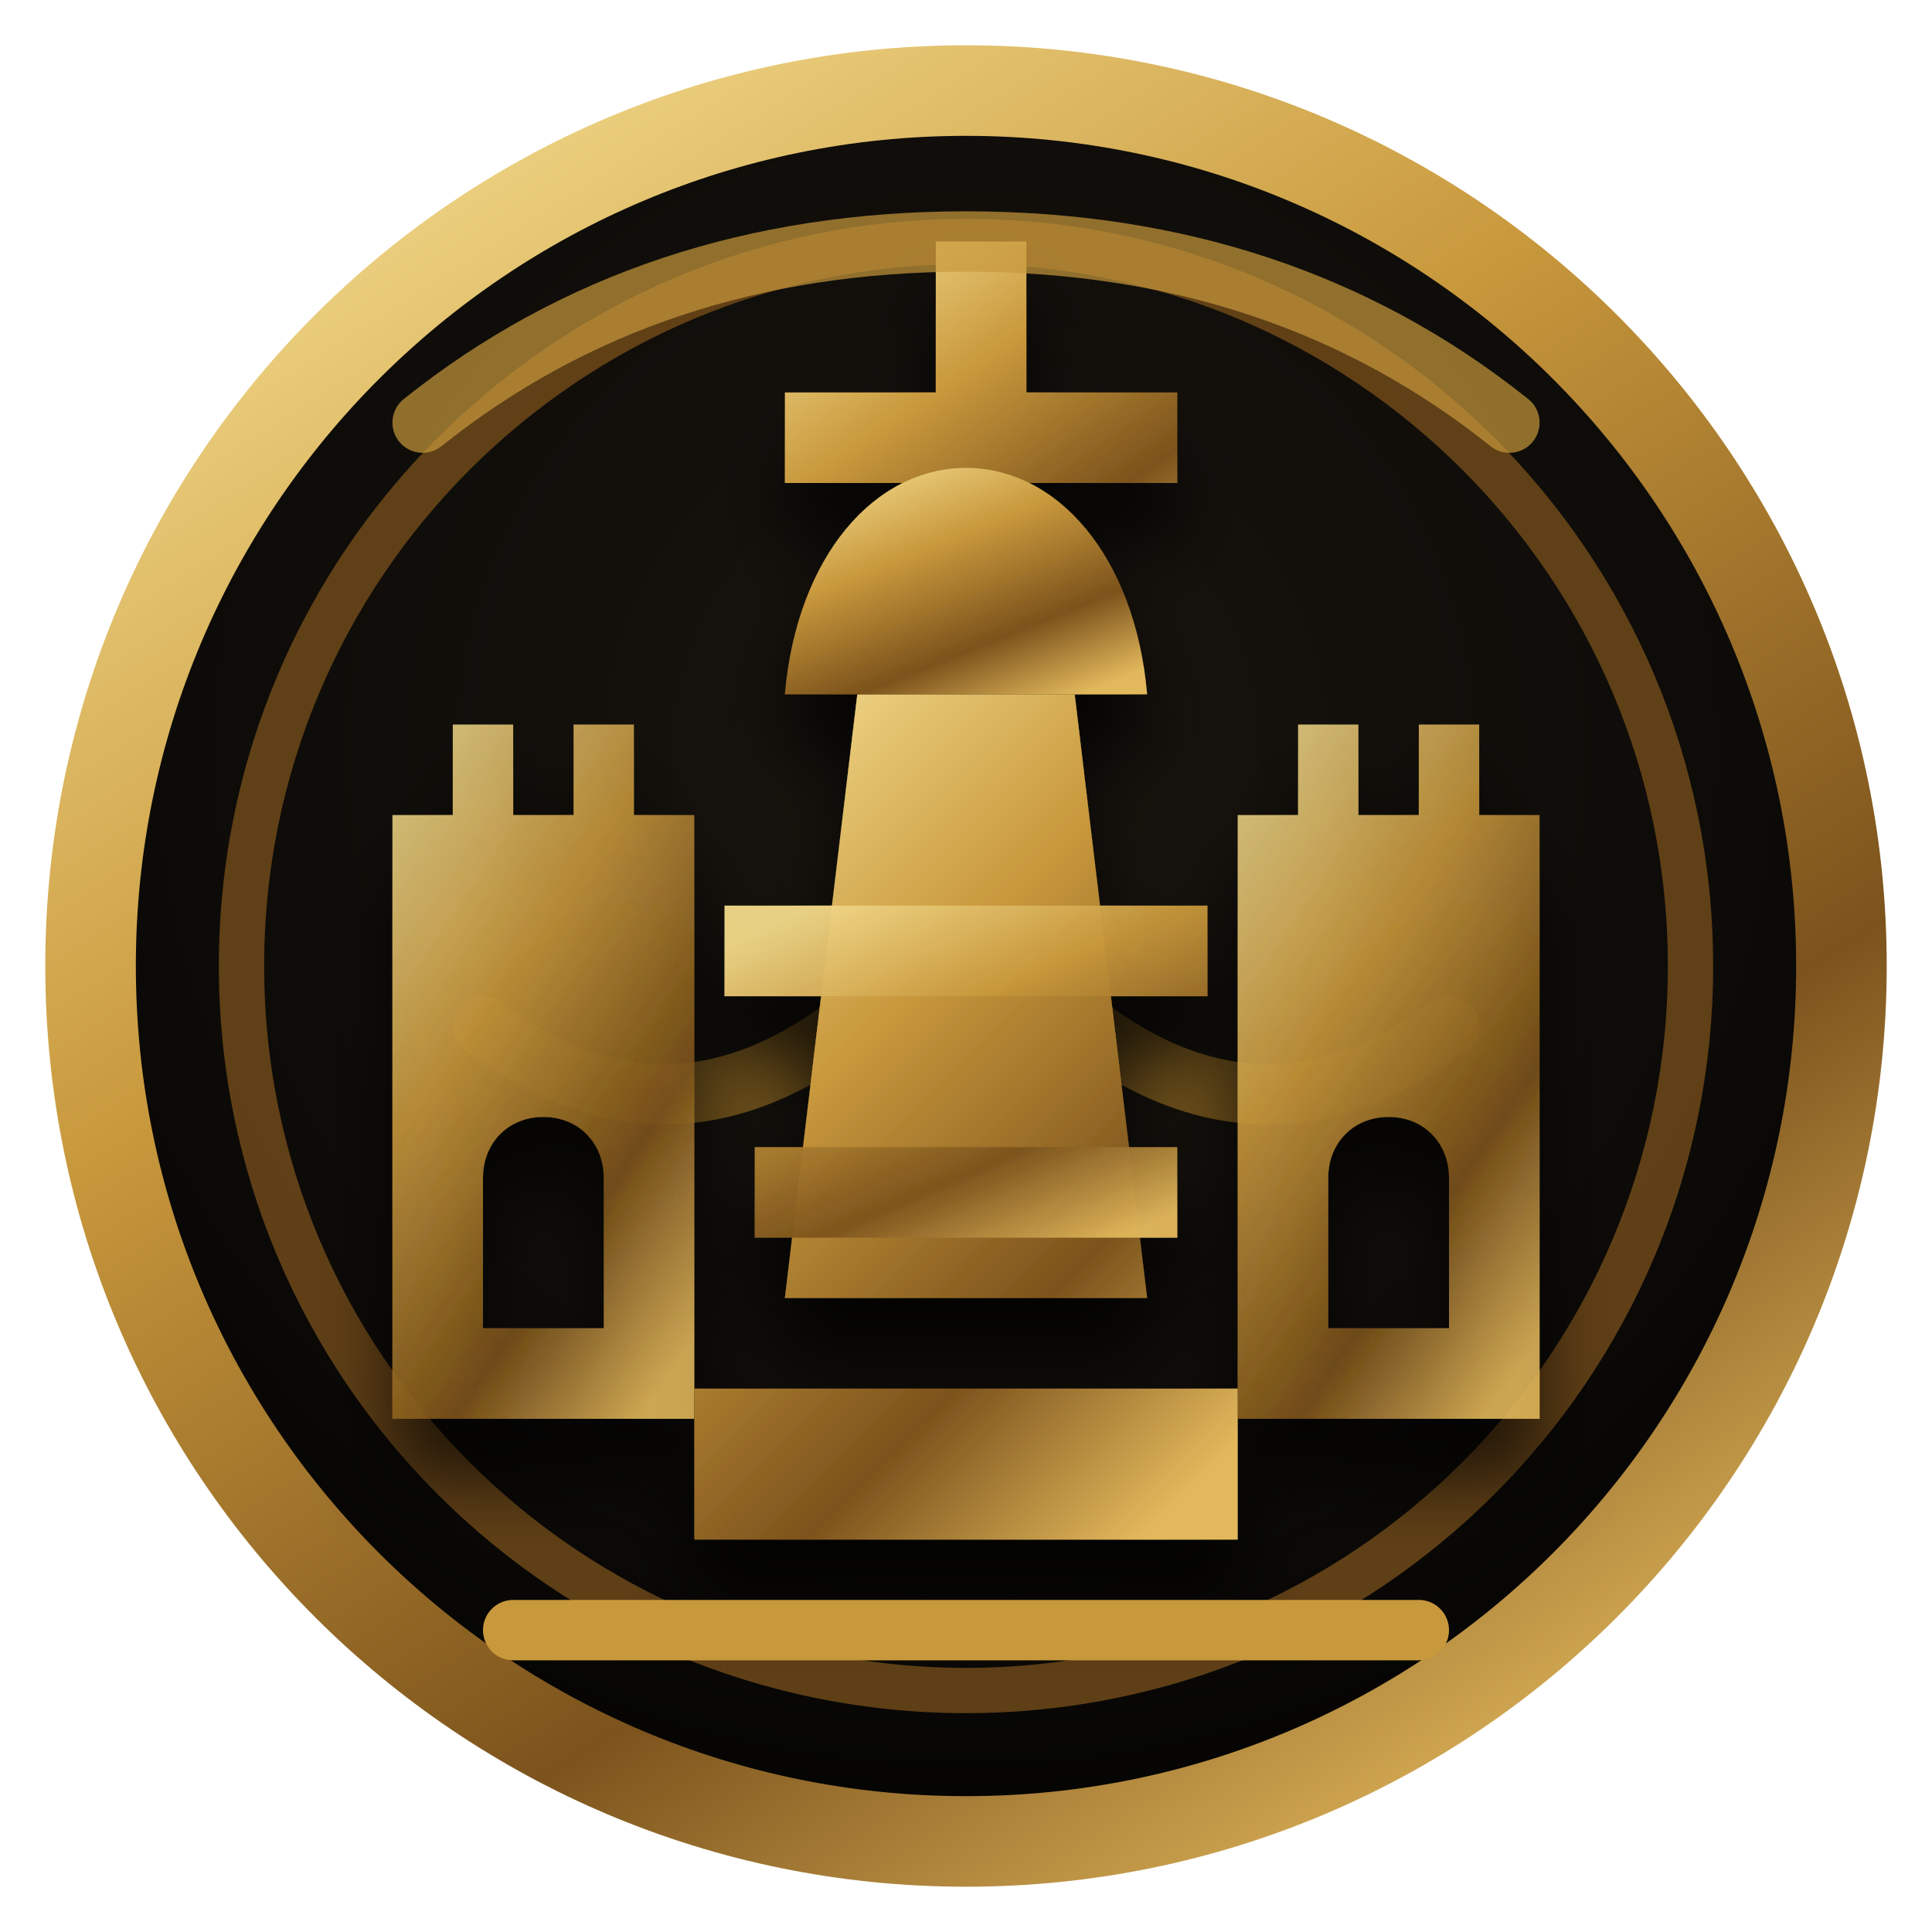
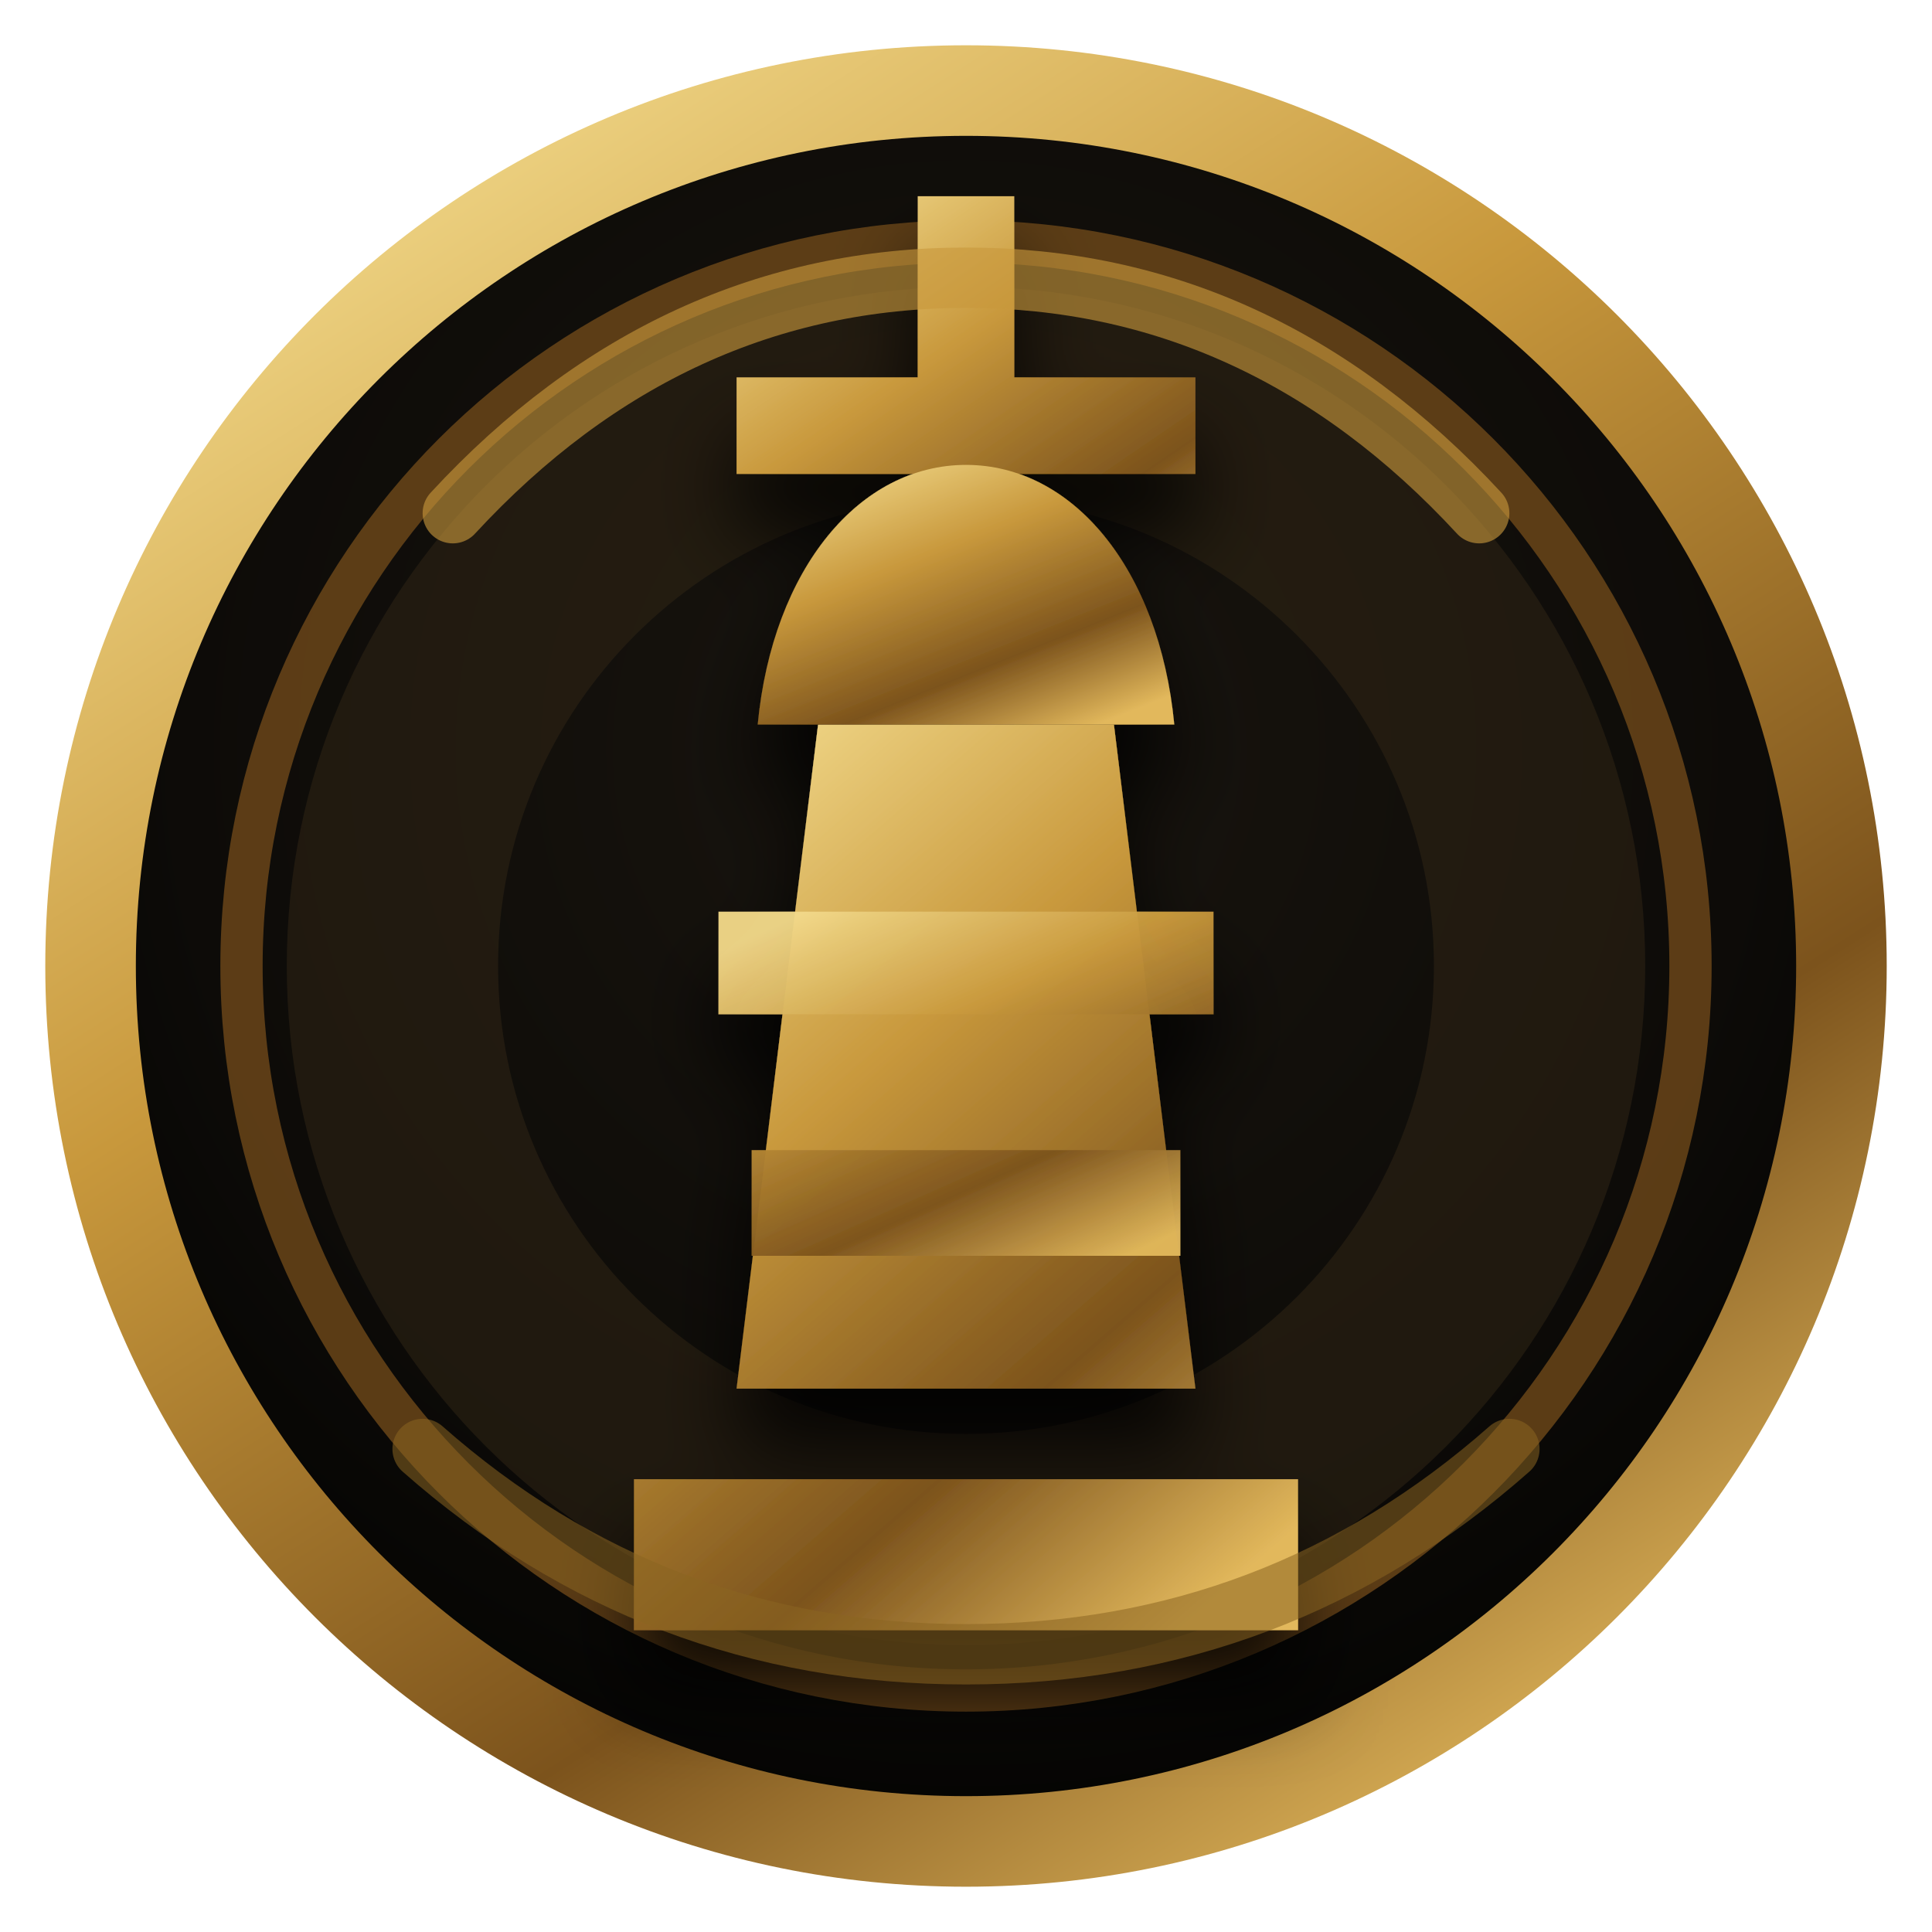
<svg xmlns="http://www.w3.org/2000/svg" viewBox="0 0 64 64">
  <defs>
    <radialGradient id="stone" cx="50%" cy="38%" r="62%">
      <stop offset="0" stop-color="#19150f" />
      <stop offset=".7" stop-color="#0d0b08" />
      <stop offset="1" stop-color="#030302" />
    </radialGradient>
    <linearGradient id="gold" x1="18%" y1="0" x2="82%" y2="100%">
      <stop offset="0" stop-color="#f1d889" />
      <stop offset=".35" stop-color="#c8983c" />
      <stop offset=".72" stop-color="#7c531c" />
      <stop offset="1" stop-color="#e2b85c" />
    </linearGradient>
    <filter id="shadow" x="-20%" y="-20%" width="140%" height="140%">
-       <feDropShadow dx="0" dy="2" stdDeviation="1.2" flood-color="#000" flood-opacity=".8" />
+       <feDropShadow dx="0" dy="2" stdDeviation="1.35" flood-color="#000" flood-opacity=".85" />
    </filter>
  </defs>
  <circle cx="32" cy="32" r="30" fill="url(#stone)" />
  <circle cx="32" cy="32" r="29" fill="none" stroke="url(#gold)" stroke-width="3" />
-   <circle cx="32" cy="32" r="24" fill="none" stroke="#6f4919" stroke-width="1.5" opacity=".85" />
-   <path d="M16 34c4 3 8 3 12 0 3 2 5 2 8 0 4 3 8 3 12 0" fill="none" stroke="#8b6520" stroke-width="2" stroke-linecap="round" opacity=".75" />
+   <circle cx="32" cy="32" r="24" fill="none" stroke="#6f4919" stroke-width="1.4" opacity=".8" />
+   <circle cx="32" cy="32" r="19" fill="none" stroke="#2f2414" stroke-width="7" opacity=".55" />
  <g fill="url(#gold)" filter="url(#shadow)">
-     <path d="M13 31h10v16H13V31Zm2-7h2v3h2v-3h2v3h2v5H13v-5h2v-3Zm3 13c-1.2 0-2 .9-2 2v5h4v-5c0-1.1-.8-2-2-2Z" opacity=".85" />
-     <path d="M41 31h10v16H41V31Zm2-7h2v3h2v-3h2v3h2v5H41v-5h2v-3Zm3 13c-1.2 0-2 .9-2 2v5h4v-5c0-1.1-.8-2-2-2Z" opacity=".85" />
-     <path d="M31 8h3v5h5v3h-5v6h-3v-6h-5v-3h5V8Z" />
-     <path d="M23 51h18v-5H23v5Zm3-8h12l-2.4-20h-7.2L26 43Z" />
-     <path d="M26 23c.4-4.6 3-7.5 6-7.5s5.6 2.9 6 7.5H26Z" />
-     <path d="M24 30h16v3H24v-3Zm1 8h14v3H25v-3Z" opacity=".95" />
+     <path d="M30.4 6.5h3.2v6h6v3.2h-6v7.1h-3.2v-7.1h-6v-3.2h6v-6Z" />
+     <path d="M21 54h22v-5H21v5Zm3.4-8h15.2l-2.7-22H27.1l-2.7 22Z" />
+     <path d="M25.1 24c.5-5.2 3.4-8.6 6.9-8.6s6.4 3.4 6.9 8.6H25.1Z" />
+     <path d="M23.8 30.2h16.4v3.4H23.8v-3.4Zm1.1 7.9h14.2v3.5H24.9v-3.5Z" opacity=".96" />
  </g>
-   <path d="M14 14c5-4 11-6 18-6s13 2 18 6" fill="none" stroke="#c8983c" stroke-width="2" stroke-linecap="round" opacity=".7" />
-   <path d="M17 54h30" stroke="#c8983c" stroke-width="2" stroke-linecap="round" />
+   <path d="M15 17c4.8-5.2 10.5-7.8 17-7.8s12.2 2.6 17 7.8" fill="none" stroke="#c8983c" stroke-width="2" stroke-linecap="round" opacity=".62" />
+   <path d="M14 48c5.1 4.5 11.1 6.8 18 6.8s12.9-2.3 18-6.8" fill="none" stroke="#8b6520" stroke-width="2" stroke-linecap="round" opacity=".55" />
</svg>
